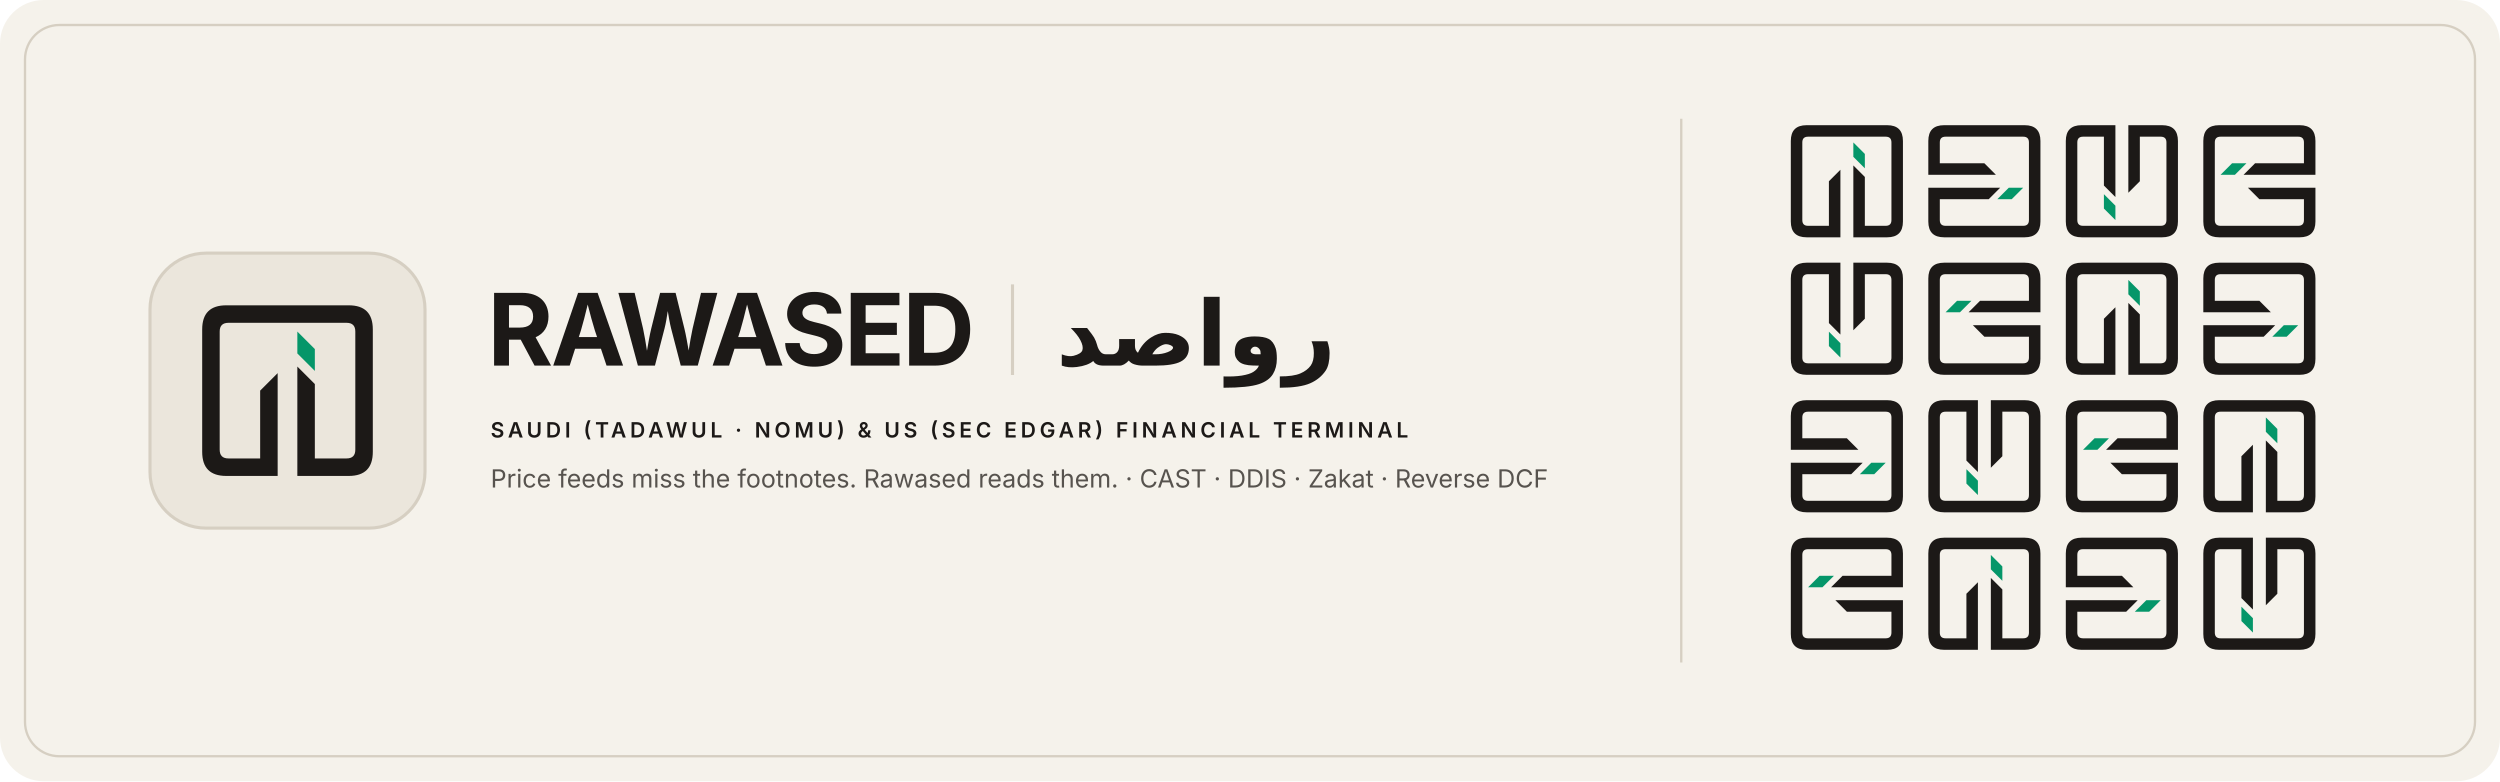
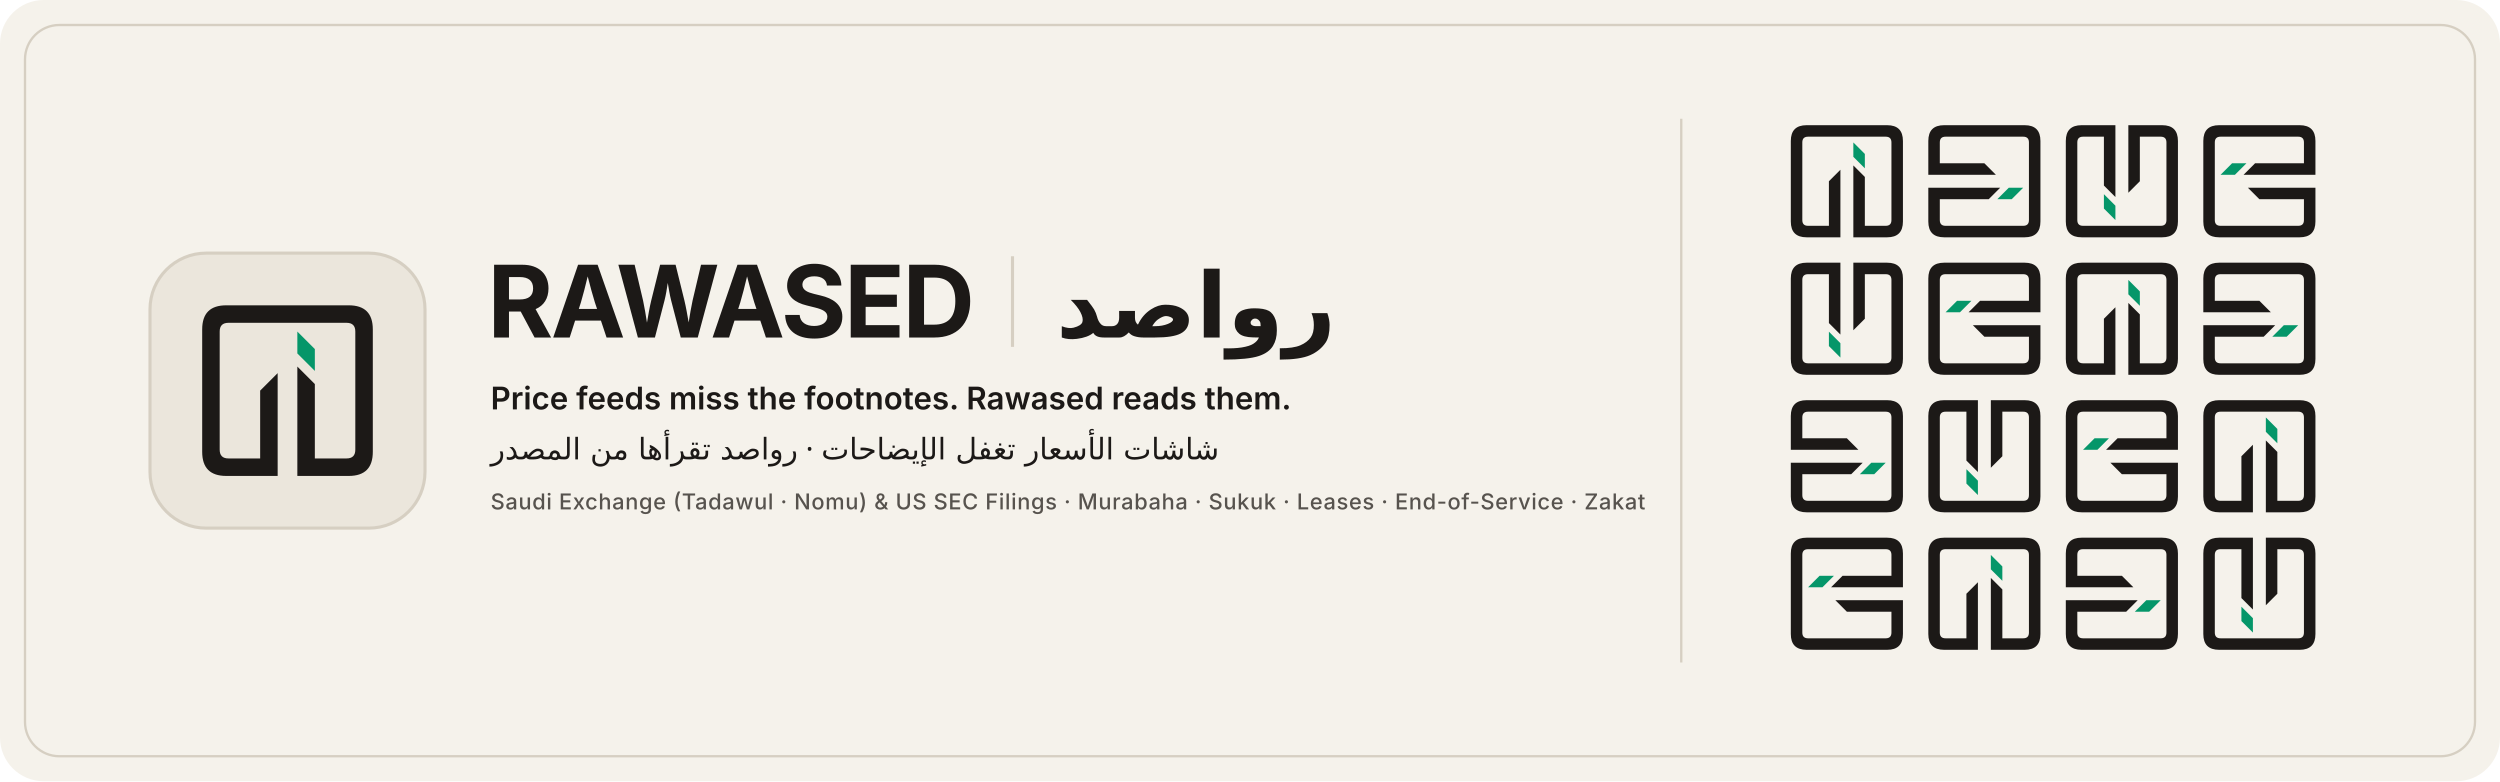
<svg xmlns="http://www.w3.org/2000/svg" viewBox="0 0 1600 500" width="1600" height="500">
  <rect width="1600" height="500" rx="28" fill="#F5F2EB" />
  <rect x="16" y="16" width="1568" height="468" rx="22" fill="none" stroke="#D6CFC2" stroke-width="1.5" />
  <g transform="translate(96, 162)">
    <rect width="176" height="176" rx="36" fill="#EBE6DC" stroke="#D6CFC2" stroke-width="2" />
    <svg x="18" y="18" width="140" height="140" viewBox="0 0 100 100">
      <path d="M 37.5 50 L 45.5 42 V 89 H 22 Q 11 89 11 78 V 22 Q 11 11 22 11 H 78 Q 89 11 89 22 V 78 Q 89 89 78 89 H 54.5 V 39 L 62.5 47 V 81 H 77 Q 81 81 81 77 V 23 Q 81 19 77 19 H 23 Q 19 19 19 23 V 77 Q 19 81 23 81 H 37.5 Z" fill="#1C1917" />
      <polygon points="54.5,23 62.5,31 62.5,41 54.5,33" fill="#059669" />
    </svg>
  </g>
-   <g transform="translate(312, 166)">
-     <text x="0" y="68" fill="#1C1917" font-family="IBM Plex Sans, -apple-system, sans-serif" font-size="64" font-weight="700" letter-spacing="-1.5">RAWASED</text>
-     <line x1="336" y1="16" x2="336" y2="74" stroke="#D6CFC2" stroke-width="2" />
-     <text x="364" y="68" fill="#1C1917" font-family="IBM Plex Sans Arabic, Geeza Pro, sans-serif" font-size="58" font-weight="700">رواصد</text>
-     <text x="2" y="114" fill="#1C1917" font-family="-apple-system, SF Pro Text, Helvetica Neue, sans-serif" font-size="13.5" font-weight="600" letter-spacing="2.4">SAUDI (TADAWUL · NOMU) &amp; US (SEC EDGAR) FINANCIAL TERMINAL</text>
-     <text x="2" y="146" fill="#57534E" font-family="-apple-system, SF Pro Text, Helvetica Neue, sans-serif" font-size="16" font-weight="400">Price feeds miss the footnotes. Rawased reads them. · CAST · DDIS · Zakat · Reverse DCF</text>
+   <g transform="translate(312, 152)">
+     <text x="0" y="64" fill="#1C1917" font-family="Geist, IBM Plex Sans, -apple-system, sans-serif" font-size="64" font-weight="700" letter-spacing="-1.5">RAWASED</text>
+     <line x1="336" y1="12" x2="336" y2="70" stroke="#D6CFC2" stroke-width="2" />
+     <text x="364" y="64" fill="#1C1917" font-family="IBM Plex Sans Arabic, Geeza Pro, sans-serif" font-size="58" font-weight="700">رواصد</text>
+     <text x="2" y="110" fill="#1C1917" font-family="Geist, -apple-system, SF Pro Text, Helvetica Neue, sans-serif" font-size="20" font-weight="600">Price feeds miss the footnotes. Rawased reads them.</text>
+     <text x="2" y="142" fill="#1C1917" font-family="IBM Plex Sans Arabic, Geeza Pro, sans-serif" font-size="19" font-weight="500">شاشات الأسعار تغفل الإيضاحات · رواصد تقرأها من المصدر</text>
+     <text x="2" y="174" fill="#57534E" font-family="Geist, -apple-system, SF Pro Text, Helvetica Neue, sans-serif" font-size="14" font-weight="500" letter-spacing="0.4">Saudi Exchange (Tadawul · Nomu) &amp; US SEC Filings · Murabaha · Sukuk · Leases · End-of-Service · Zakat</text>
  </g>
  <line x1="1076" y1="76" x2="1076" y2="424" stroke="#D6CFC2" stroke-width="1.5" />
  <g transform="translate(1136,70)">
    <svg x="0" y="0" width="92" height="92" viewBox="0 0 100 100">
      <g transform="rotate(0 50 50)">
        <path d="M 37.5 50 L 45.5 42 V 89 H 22 Q 11 89 11 78 V 22 Q 11 11 22 11 H 78 Q 89 11 89 22 V 78 Q 89 89 78 89 H 54.5 V 39 L 62.5 47 V 81 H 77 Q 81 81 81 77 V 23 Q 81 19 77 19 H 23 Q 19 19 19 23 V 77 Q 19 81 23 81 H 37.5 Z" fill="#1C1917" />
        <polygon points="54.5,23 62.5,31 62.5,41 54.5,33" fill="#059669" />
      </g>
    </svg>
  </g>
  <g transform="translate(1224,70)">
    <svg x="0" y="0" width="92" height="92" viewBox="0 0 100 100">
      <g transform="rotate(90 50 50)">
        <path d="M 37.5 50 L 45.5 42 V 89 H 22 Q 11 89 11 78 V 22 Q 11 11 22 11 H 78 Q 89 11 89 22 V 78 Q 89 89 78 89 H 54.5 V 39 L 62.5 47 V 81 H 77 Q 81 81 81 77 V 23 Q 81 19 77 19 H 23 Q 19 19 19 23 V 77 Q 19 81 23 81 H 37.5 Z" fill="#1C1917" />
        <polygon points="54.5,23 62.5,31 62.5,41 54.5,33" fill="#059669" />
      </g>
    </svg>
  </g>
  <g transform="translate(1312,70)">
    <svg x="0" y="0" width="92" height="92" viewBox="0 0 100 100">
      <g transform="rotate(180 50 50)">
        <path d="M 37.5 50 L 45.5 42 V 89 H 22 Q 11 89 11 78 V 22 Q 11 11 22 11 H 78 Q 89 11 89 22 V 78 Q 89 89 78 89 H 54.5 V 39 L 62.5 47 V 81 H 77 Q 81 81 81 77 V 23 Q 81 19 77 19 H 23 Q 19 19 19 23 V 77 Q 19 81 23 81 H 37.5 Z" fill="#1C1917" />
        <polygon points="54.5,23 62.5,31 62.5,41 54.5,33" fill="#059669" />
      </g>
    </svg>
  </g>
  <g transform="translate(1400,70)">
    <svg x="0" y="0" width="92" height="92" viewBox="0 0 100 100">
      <g transform="rotate(270 50 50)">
        <path d="M 37.5 50 L 45.5 42 V 89 H 22 Q 11 89 11 78 V 22 Q 11 11 22 11 H 78 Q 89 11 89 22 V 78 Q 89 89 78 89 H 54.5 V 39 L 62.5 47 V 81 H 77 Q 81 81 81 77 V 23 Q 81 19 77 19 H 23 Q 19 19 19 23 V 77 Q 19 81 23 81 H 37.5 Z" fill="#1C1917" />
        <polygon points="54.5,23 62.5,31 62.5,41 54.5,33" fill="#059669" />
      </g>
    </svg>
  </g>
  <g transform="translate(1136,158)">
    <svg x="0" y="0" width="92" height="92" viewBox="0 0 100 100">
      <g transform="rotate(180 50 50)">
        <path d="M 37.5 50 L 45.5 42 V 89 H 22 Q 11 89 11 78 V 22 Q 11 11 22 11 H 78 Q 89 11 89 22 V 78 Q 89 89 78 89 H 54.5 V 39 L 62.5 47 V 81 H 77 Q 81 81 81 77 V 23 Q 81 19 77 19 H 23 Q 19 19 19 23 V 77 Q 19 81 23 81 H 37.5 Z" fill="#1C1917" />
        <polygon points="54.5,23 62.5,31 62.5,41 54.5,33" fill="#059669" />
      </g>
    </svg>
  </g>
  <g transform="translate(1224,158)">
    <svg x="0" y="0" width="92" height="92" viewBox="0 0 100 100">
      <g transform="rotate(270 50 50)">
        <path d="M 37.5 50 L 45.5 42 V 89 H 22 Q 11 89 11 78 V 22 Q 11 11 22 11 H 78 Q 89 11 89 22 V 78 Q 89 89 78 89 H 54.5 V 39 L 62.5 47 V 81 H 77 Q 81 81 81 77 V 23 Q 81 19 77 19 H 23 Q 19 19 19 23 V 77 Q 19 81 23 81 H 37.5 Z" fill="#1C1917" />
        <polygon points="54.5,23 62.5,31 62.5,41 54.5,33" fill="#059669" />
      </g>
    </svg>
  </g>
  <g transform="translate(1312,158)">
    <svg x="0" y="0" width="92" height="92" viewBox="0 0 100 100">
      <g transform="rotate(0 50 50)">
        <path d="M 37.5 50 L 45.5 42 V 89 H 22 Q 11 89 11 78 V 22 Q 11 11 22 11 H 78 Q 89 11 89 22 V 78 Q 89 89 78 89 H 54.5 V 39 L 62.5 47 V 81 H 77 Q 81 81 81 77 V 23 Q 81 19 77 19 H 23 Q 19 19 19 23 V 77 Q 19 81 23 81 H 37.5 Z" fill="#1C1917" />
        <polygon points="54.5,23 62.5,31 62.5,41 54.5,33" fill="#059669" />
      </g>
    </svg>
  </g>
  <g transform="translate(1400,158)">
    <svg x="0" y="0" width="92" height="92" viewBox="0 0 100 100">
      <g transform="rotate(90 50 50)">
        <path d="M 37.5 50 L 45.5 42 V 89 H 22 Q 11 89 11 78 V 22 Q 11 11 22 11 H 78 Q 89 11 89 22 V 78 Q 89 89 78 89 H 54.5 V 39 L 62.5 47 V 81 H 77 Q 81 81 81 77 V 23 Q 81 19 77 19 H 23 Q 19 19 19 23 V 77 Q 19 81 23 81 H 37.5 Z" fill="#1C1917" />
        <polygon points="54.5,23 62.5,31 62.5,41 54.5,33" fill="#059669" />
      </g>
    </svg>
  </g>
  <g transform="translate(1136,246)">
    <svg x="0" y="0" width="92" height="92" viewBox="0 0 100 100">
      <g transform="rotate(90 50 50)">
        <path d="M 37.5 50 L 45.5 42 V 89 H 22 Q 11 89 11 78 V 22 Q 11 11 22 11 H 78 Q 89 11 89 22 V 78 Q 89 89 78 89 H 54.5 V 39 L 62.5 47 V 81 H 77 Q 81 81 81 77 V 23 Q 81 19 77 19 H 23 Q 19 19 19 23 V 77 Q 19 81 23 81 H 37.5 Z" fill="#1C1917" />
        <polygon points="54.5,23 62.5,31 62.5,41 54.5,33" fill="#059669" />
      </g>
    </svg>
  </g>
  <g transform="translate(1224,246)">
    <svg x="0" y="0" width="92" height="92" viewBox="0 0 100 100">
      <g transform="rotate(180 50 50)">
        <path d="M 37.5 50 L 45.5 42 V 89 H 22 Q 11 89 11 78 V 22 Q 11 11 22 11 H 78 Q 89 11 89 22 V 78 Q 89 89 78 89 H 54.5 V 39 L 62.5 47 V 81 H 77 Q 81 81 81 77 V 23 Q 81 19 77 19 H 23 Q 19 19 19 23 V 77 Q 19 81 23 81 H 37.5 Z" fill="#1C1917" />
        <polygon points="54.5,23 62.5,31 62.5,41 54.5,33" fill="#059669" />
      </g>
    </svg>
  </g>
  <g transform="translate(1312,246)">
    <svg x="0" y="0" width="92" height="92" viewBox="0 0 100 100">
      <g transform="rotate(270 50 50)">
        <path d="M 37.5 50 L 45.5 42 V 89 H 22 Q 11 89 11 78 V 22 Q 11 11 22 11 H 78 Q 89 11 89 22 V 78 Q 89 89 78 89 H 54.5 V 39 L 62.5 47 V 81 H 77 Q 81 81 81 77 V 23 Q 81 19 77 19 H 23 Q 19 19 19 23 V 77 Q 19 81 23 81 H 37.5 Z" fill="#1C1917" />
        <polygon points="54.5,23 62.5,31 62.5,41 54.5,33" fill="#059669" />
      </g>
    </svg>
  </g>
  <g transform="translate(1400,246)">
    <svg x="0" y="0" width="92" height="92" viewBox="0 0 100 100">
      <g transform="rotate(0 50 50)">
        <path d="M 37.5 50 L 45.5 42 V 89 H 22 Q 11 89 11 78 V 22 Q 11 11 22 11 H 78 Q 89 11 89 22 V 78 Q 89 89 78 89 H 54.5 V 39 L 62.5 47 V 81 H 77 Q 81 81 81 77 V 23 Q 81 19 77 19 H 23 Q 19 19 19 23 V 77 Q 19 81 23 81 H 37.5 Z" fill="#1C1917" />
        <polygon points="54.5,23 62.5,31 62.5,41 54.5,33" fill="#059669" />
      </g>
    </svg>
  </g>
  <g transform="translate(1136,334)">
    <svg x="0" y="0" width="92" height="92" viewBox="0 0 100 100">
      <g transform="rotate(270 50 50)">
        <path d="M 37.5 50 L 45.5 42 V 89 H 22 Q 11 89 11 78 V 22 Q 11 11 22 11 H 78 Q 89 11 89 22 V 78 Q 89 89 78 89 H 54.5 V 39 L 62.5 47 V 81 H 77 Q 81 81 81 77 V 23 Q 81 19 77 19 H 23 Q 19 19 19 23 V 77 Q 19 81 23 81 H 37.5 Z" fill="#1C1917" />
        <polygon points="54.5,23 62.5,31 62.5,41 54.5,33" fill="#059669" />
      </g>
    </svg>
  </g>
  <g transform="translate(1224,334)">
    <svg x="0" y="0" width="92" height="92" viewBox="0 0 100 100">
      <g transform="rotate(0 50 50)">
        <path d="M 37.5 50 L 45.5 42 V 89 H 22 Q 11 89 11 78 V 22 Q 11 11 22 11 H 78 Q 89 11 89 22 V 78 Q 89 89 78 89 H 54.5 V 39 L 62.5 47 V 81 H 77 Q 81 81 81 77 V 23 Q 81 19 77 19 H 23 Q 19 19 19 23 V 77 Q 19 81 23 81 H 37.5 Z" fill="#1C1917" />
        <polygon points="54.5,23 62.5,31 62.5,41 54.5,33" fill="#059669" />
      </g>
    </svg>
  </g>
  <g transform="translate(1312,334)">
    <svg x="0" y="0" width="92" height="92" viewBox="0 0 100 100">
      <g transform="rotate(90 50 50)">
        <path d="M 37.5 50 L 45.5 42 V 89 H 22 Q 11 89 11 78 V 22 Q 11 11 22 11 H 78 Q 89 11 89 22 V 78 Q 89 89 78 89 H 54.5 V 39 L 62.5 47 V 81 H 77 Q 81 81 81 77 V 23 Q 81 19 77 19 H 23 Q 19 19 19 23 V 77 Q 19 81 23 81 H 37.5 Z" fill="#1C1917" />
        <polygon points="54.5,23 62.5,31 62.5,41 54.5,33" fill="#059669" />
      </g>
    </svg>
  </g>
  <g transform="translate(1400,334)">
    <svg x="0" y="0" width="92" height="92" viewBox="0 0 100 100">
      <g transform="rotate(180 50 50)">
        <path d="M 37.5 50 L 45.5 42 V 89 H 22 Q 11 89 11 78 V 22 Q 11 11 22 11 H 78 Q 89 11 89 22 V 78 Q 89 89 78 89 H 54.5 V 39 L 62.5 47 V 81 H 77 Q 81 81 81 77 V 23 Q 81 19 77 19 H 23 Q 19 19 19 23 V 77 Q 19 81 23 81 H 37.5 Z" fill="#1C1917" />
        <polygon points="54.5,23 62.5,31 62.5,41 54.5,33" fill="#059669" />
      </g>
    </svg>
  </g>
</svg>
